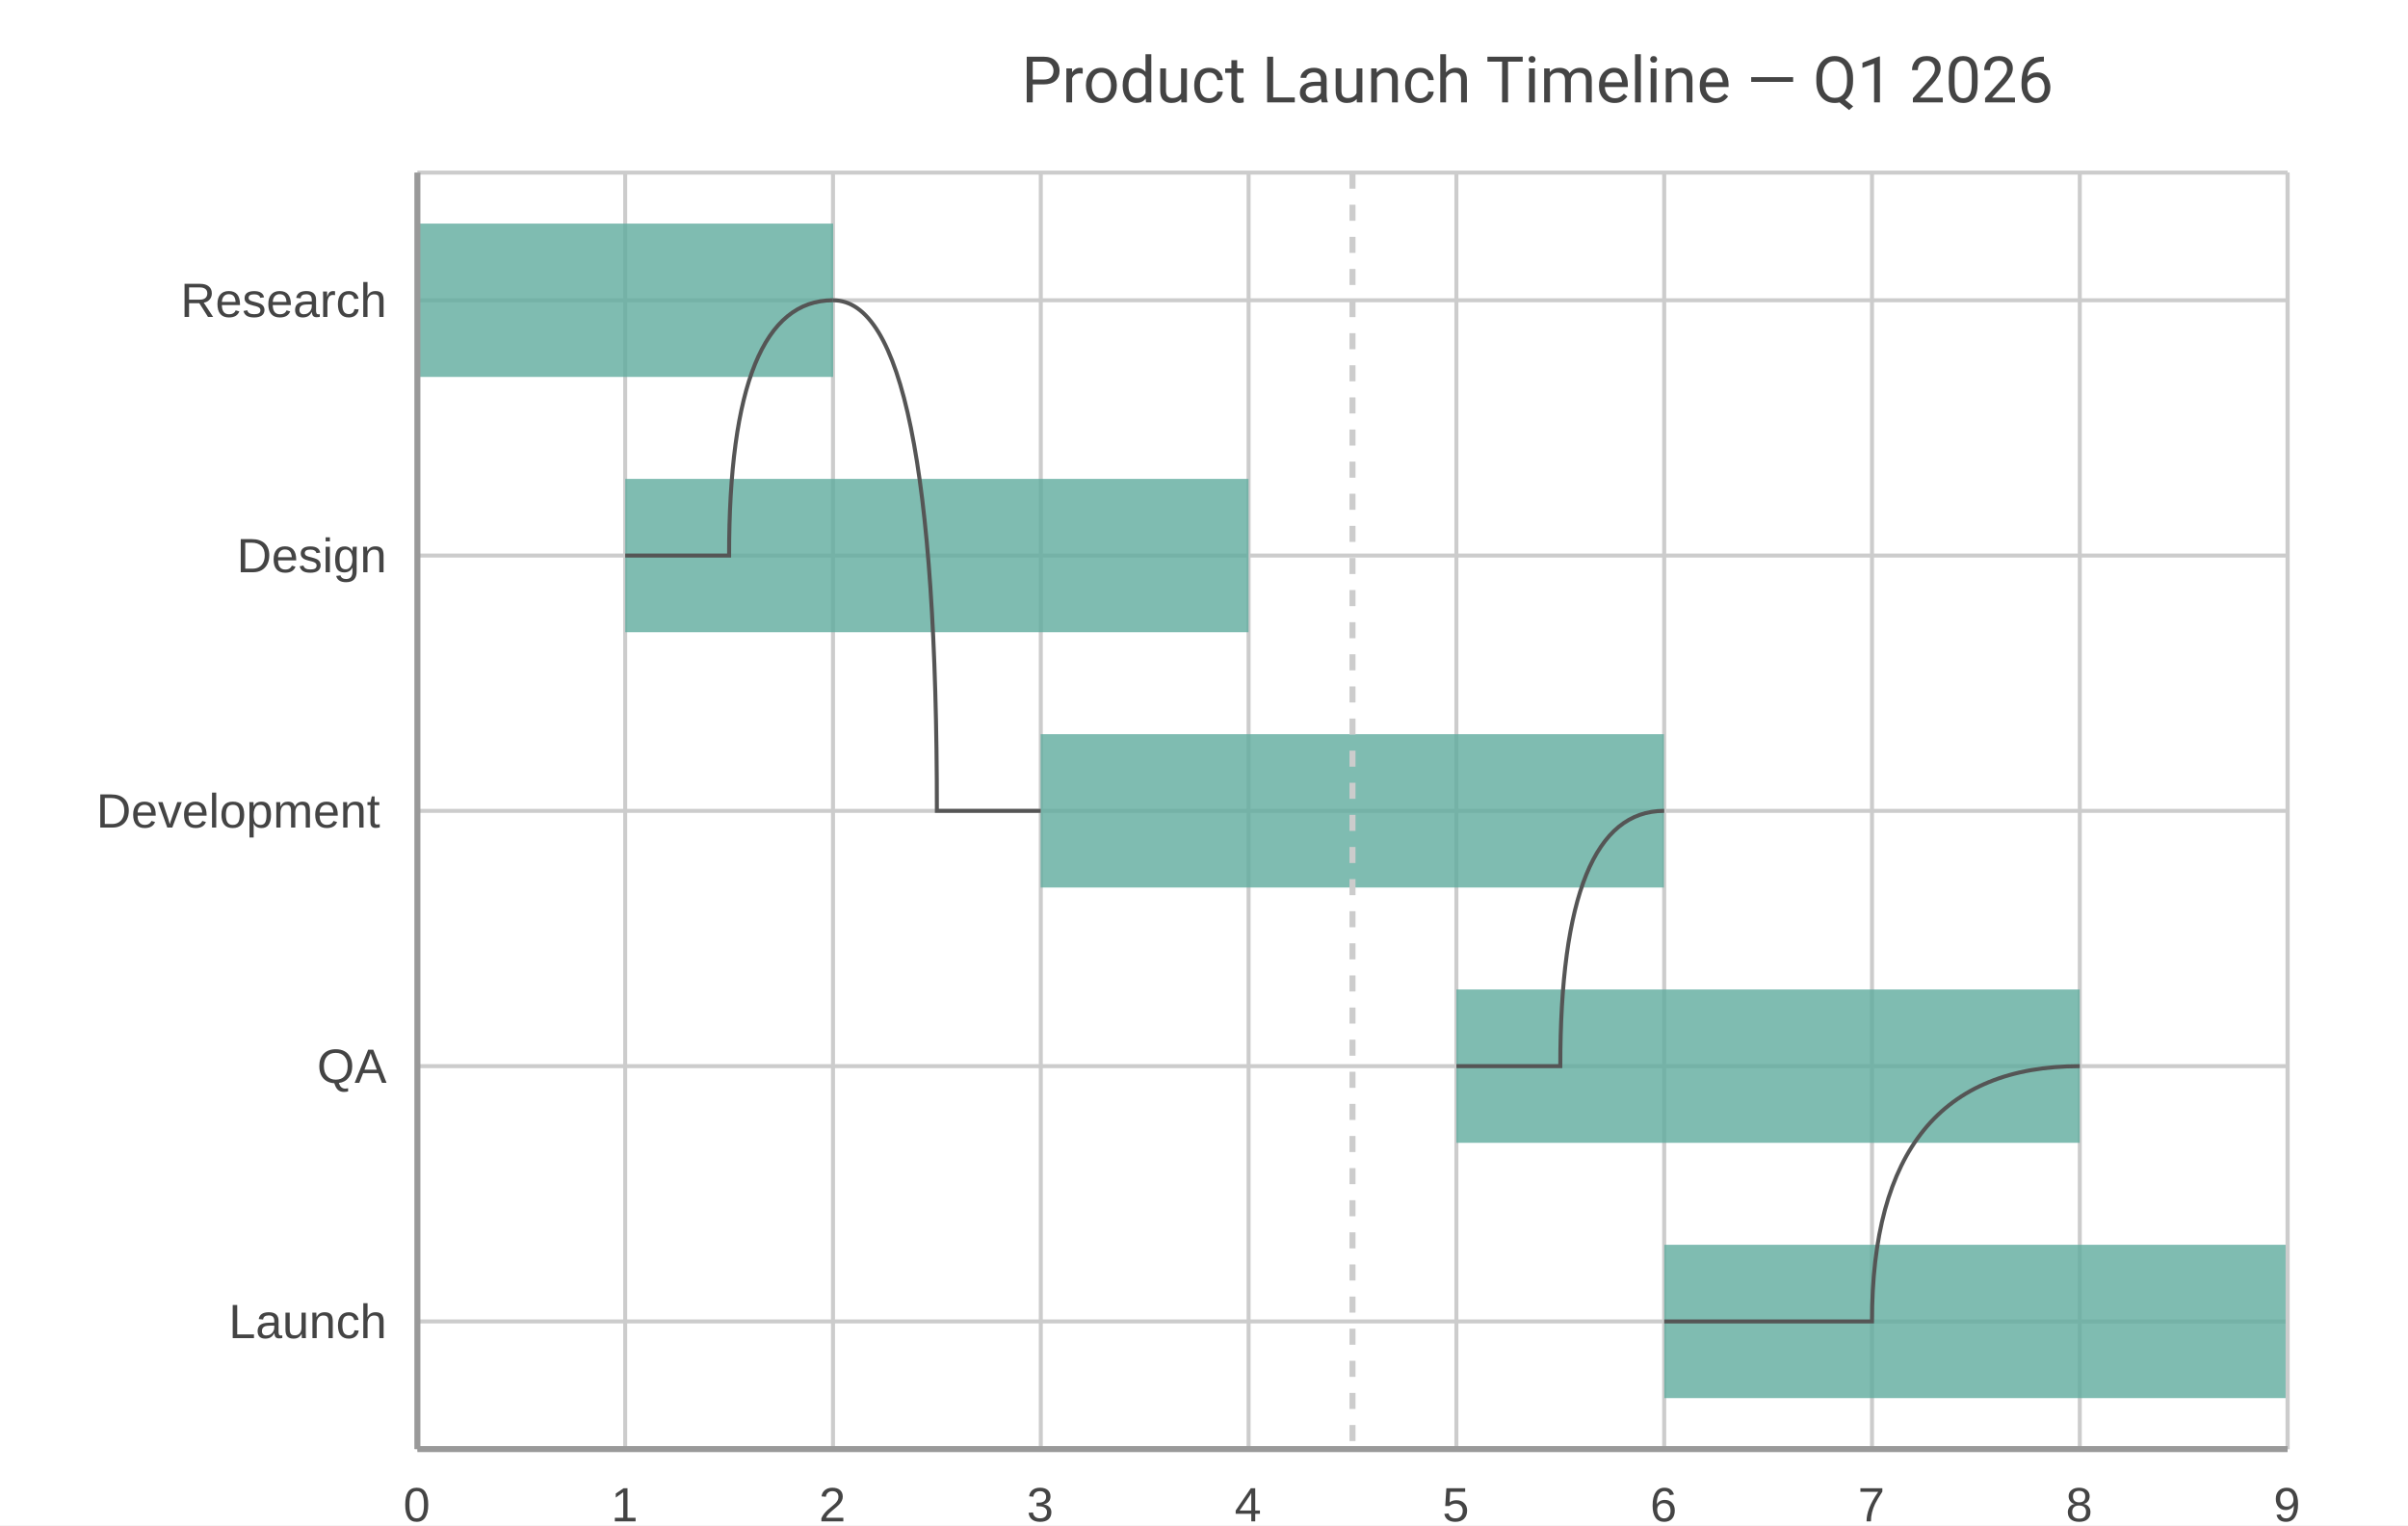
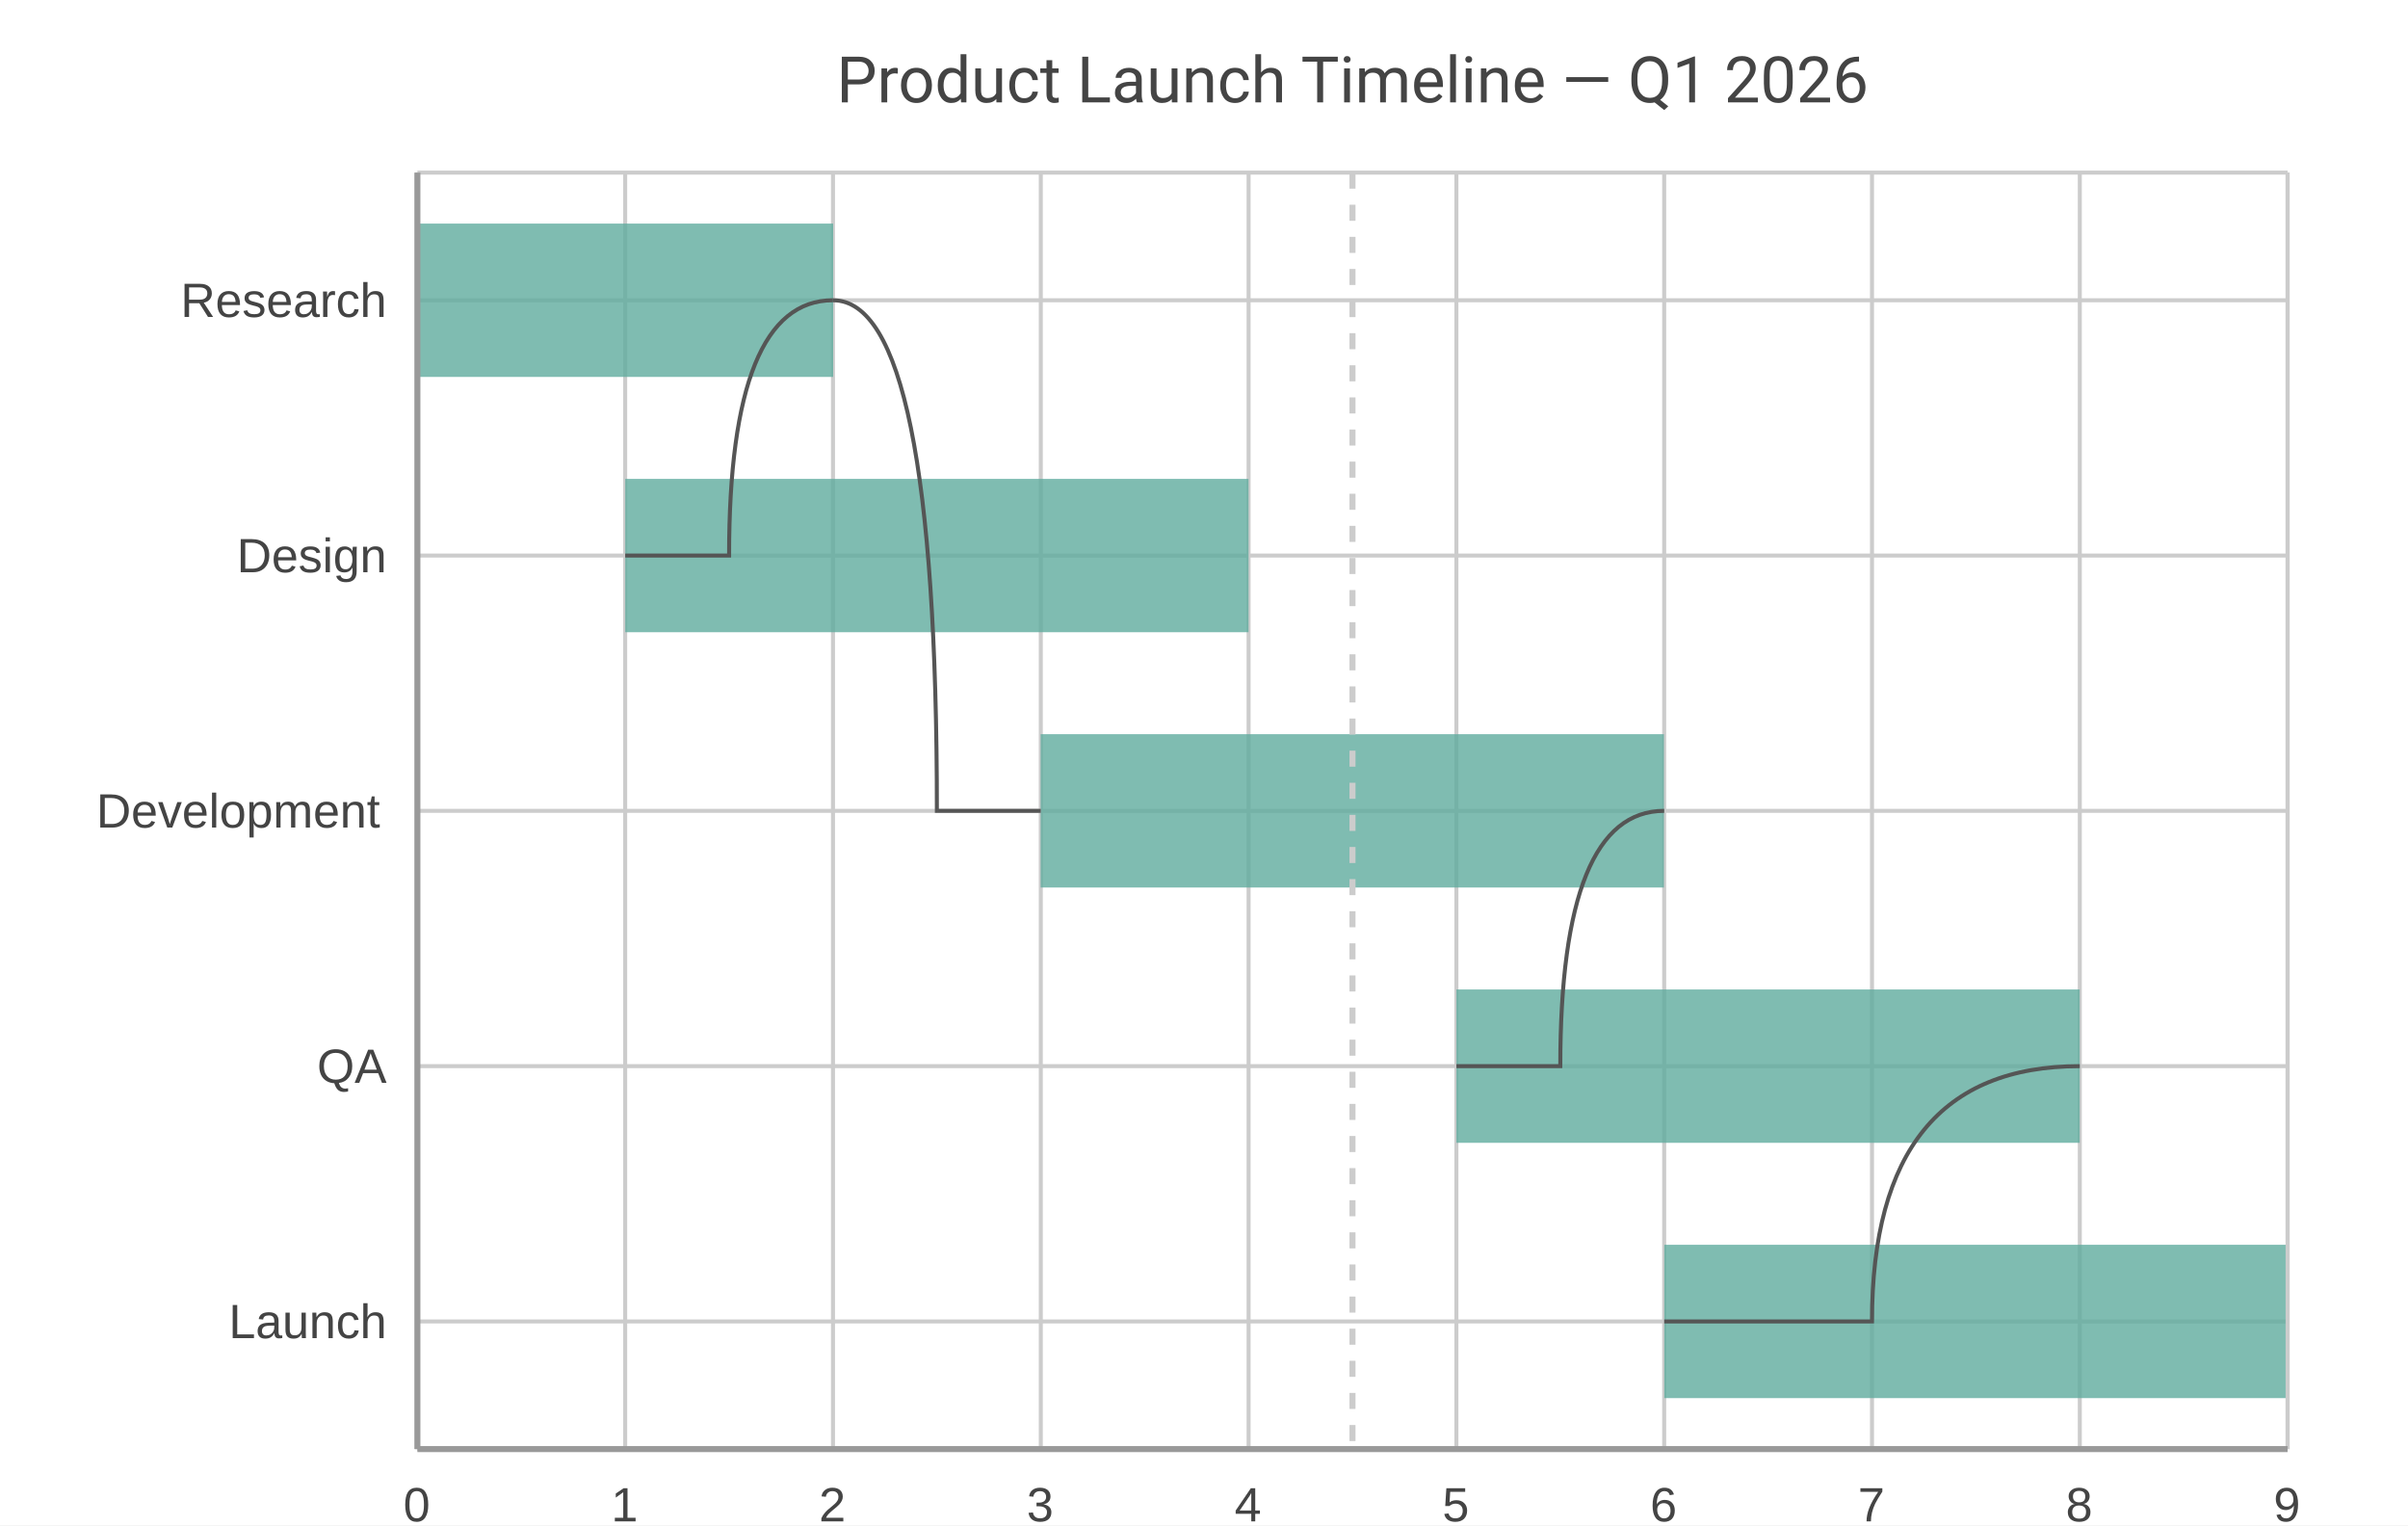
<svg xmlns="http://www.w3.org/2000/svg" width="600" height="380" viewBox="0 0 600 380">
  <path fill="#FFFFFF" d="M0 0 h600 v380 h-600 v-380Z" />
-   <text transform="translate(-82.5, 16.0)" fill="#444444" font-family="Roboto" font-weight="normal" font-size="16" x="337.0" y="9.5">Product Launch Timeline — Q1 2026</text>
+   <text transform="translate(0, 16.0)" fill="#444444" font-family="Roboto" font-weight="normal" font-size="16" text-anchor="middle" x="337.0" y="9.5">Product Launch Timeline — Q1 2026</text>
  <defs>
    <clipPath id="plot-clip">
      <rect x="0" y="0" width="466.0" height="318.0" />
    </clipPath>
  </defs>
  <g>
    <path stroke="#CCCCCC" stroke-dasharray="None" d="M0 31.8 h466.0 M0 95.4 h466.0 M0 159.0 h466.0 M0 222.6 h466.0 M0 286.2 h466.0" transform="translate(104.0, 43.0)" />
    <g font-size="12" font-family="Arial" fill="#444444" transform="translate(98.0, 43.0)">
      <text x="0" y="31.8" dominant-baseline="central" transform="translate(-53, 0)">Research</text>
      <text x="0" y="95.4" dominant-baseline="central" transform="translate(-39, 0)">Design</text>
      <text x="0" y="159.0" dominant-baseline="central" transform="translate(-74, 0)">Development</text>
      <text x="0" y="222.6" dominant-baseline="central" transform="translate(-19, 0)">QA</text>
      <text x="0" y="286.2" dominant-baseline="central" transform="translate(-41, 0)">Launch</text>
    </g>
  </g>
  <g>
    <path stroke="#CCCCCC" stroke-dasharray="None" d="M466.0 0 v318.0 M414.222 0 v318.0 M362.444 0 v318.0 M310.667 0 v318.0 M258.889 0 v318.0 M207.111 0 v318.0 M155.333 0 v318.0 M103.556 0 v318.0 M51.778 0 v318.0 M0.0 0 v318.0" transform="translate(104.0, 43.0)" />
    <g font-size="12" font-family="Arial" fill="#444444" transform="translate(104.0, 61.0)">
      <text x="466.0" y="318.0" transform="translate(-3.5, 0)">9</text>
      <text x="414.222" y="318.0" transform="translate(-3.5, 0)">8</text>
      <text x="362.444" y="318.0" transform="translate(-3.5, 0)">7</text>
      <text x="310.667" y="318.0" transform="translate(-3.5, 0)">6</text>
      <text x="258.889" y="318.0" transform="translate(-3.5, 0)">5</text>
      <text x="207.111" y="318.0" transform="translate(-3.5, 0)">4</text>
      <text x="155.333" y="318.0" transform="translate(-3.5, 0)">3</text>
      <text x="103.556" y="318.0" transform="translate(-3.5, 0)">2</text>
      <text x="51.778" y="318.0" transform="translate(-3.5, 0)">1</text>
      <text x="0.0" y="318.0" transform="translate(-3.5, 0)">0</text>
    </g>
  </g>
  <g transform="translate(104.0, 43.0)">
    <g opacity="0.8">
      <path d="M0.0 12.7 h103.6 v38.2 h-103.6 v-38.2Z M51.8 76.3 h155.3 v38.2 h-155.3 v-38.2Z M155.3 139.9 h155.3 v38.2 h-155.3 v-38.2Z M258.9 203.5 h155.3 v38.2 h-155.3 v-38.2Z M310.7 267.1 h155.3 v38.2 h-155.3 v-38.2Z" fill="#5fab9e" />
    </g>
    <g stroke="#555555" fill="none">
      <path d="M103.556,31.8 Q77.667,31.8 77.667,95.4 Q51.778,95.4 51.778,95.4" />
      <path d="M103.556,31.8 Q129.444,31.8 129.444,159.0 Q155.333,159.0 155.333,159.0" />
      <path d="M310.667,159.0 Q284.778,159.0 284.778,222.6 Q258.889,222.6 258.889,222.6" />
      <path d="M414.222,222.6 Q362.444,222.6 362.444,286.2 Q310.667,286.2 310.667,286.2" />
    </g>
    <g stroke="#CCCCCC" stroke-dasharray="4,4" stroke-width="1.5">
      <path d="M233.0,0 v318.0" />
    </g>
    <path stroke="#CCCCCC" stroke-dasharray="None" d="M0 318.0 h466.0" />
    <path stroke="#CCCCCC" stroke-dasharray="None" d="M0 0 h466.0" />
    <path stroke="#CCCCCC" stroke-dasharray="None" d="M0 0 v318.0" />
    <path stroke="#CCCCCC" stroke-dasharray="None" d="M466.0 0 v318.0" />
  </g>
  <path d="M104.0 43.0 v318.0 M104.0 361.0 h466.0" stroke="#999" stroke-width="1.5" fill="none" />
</svg>
